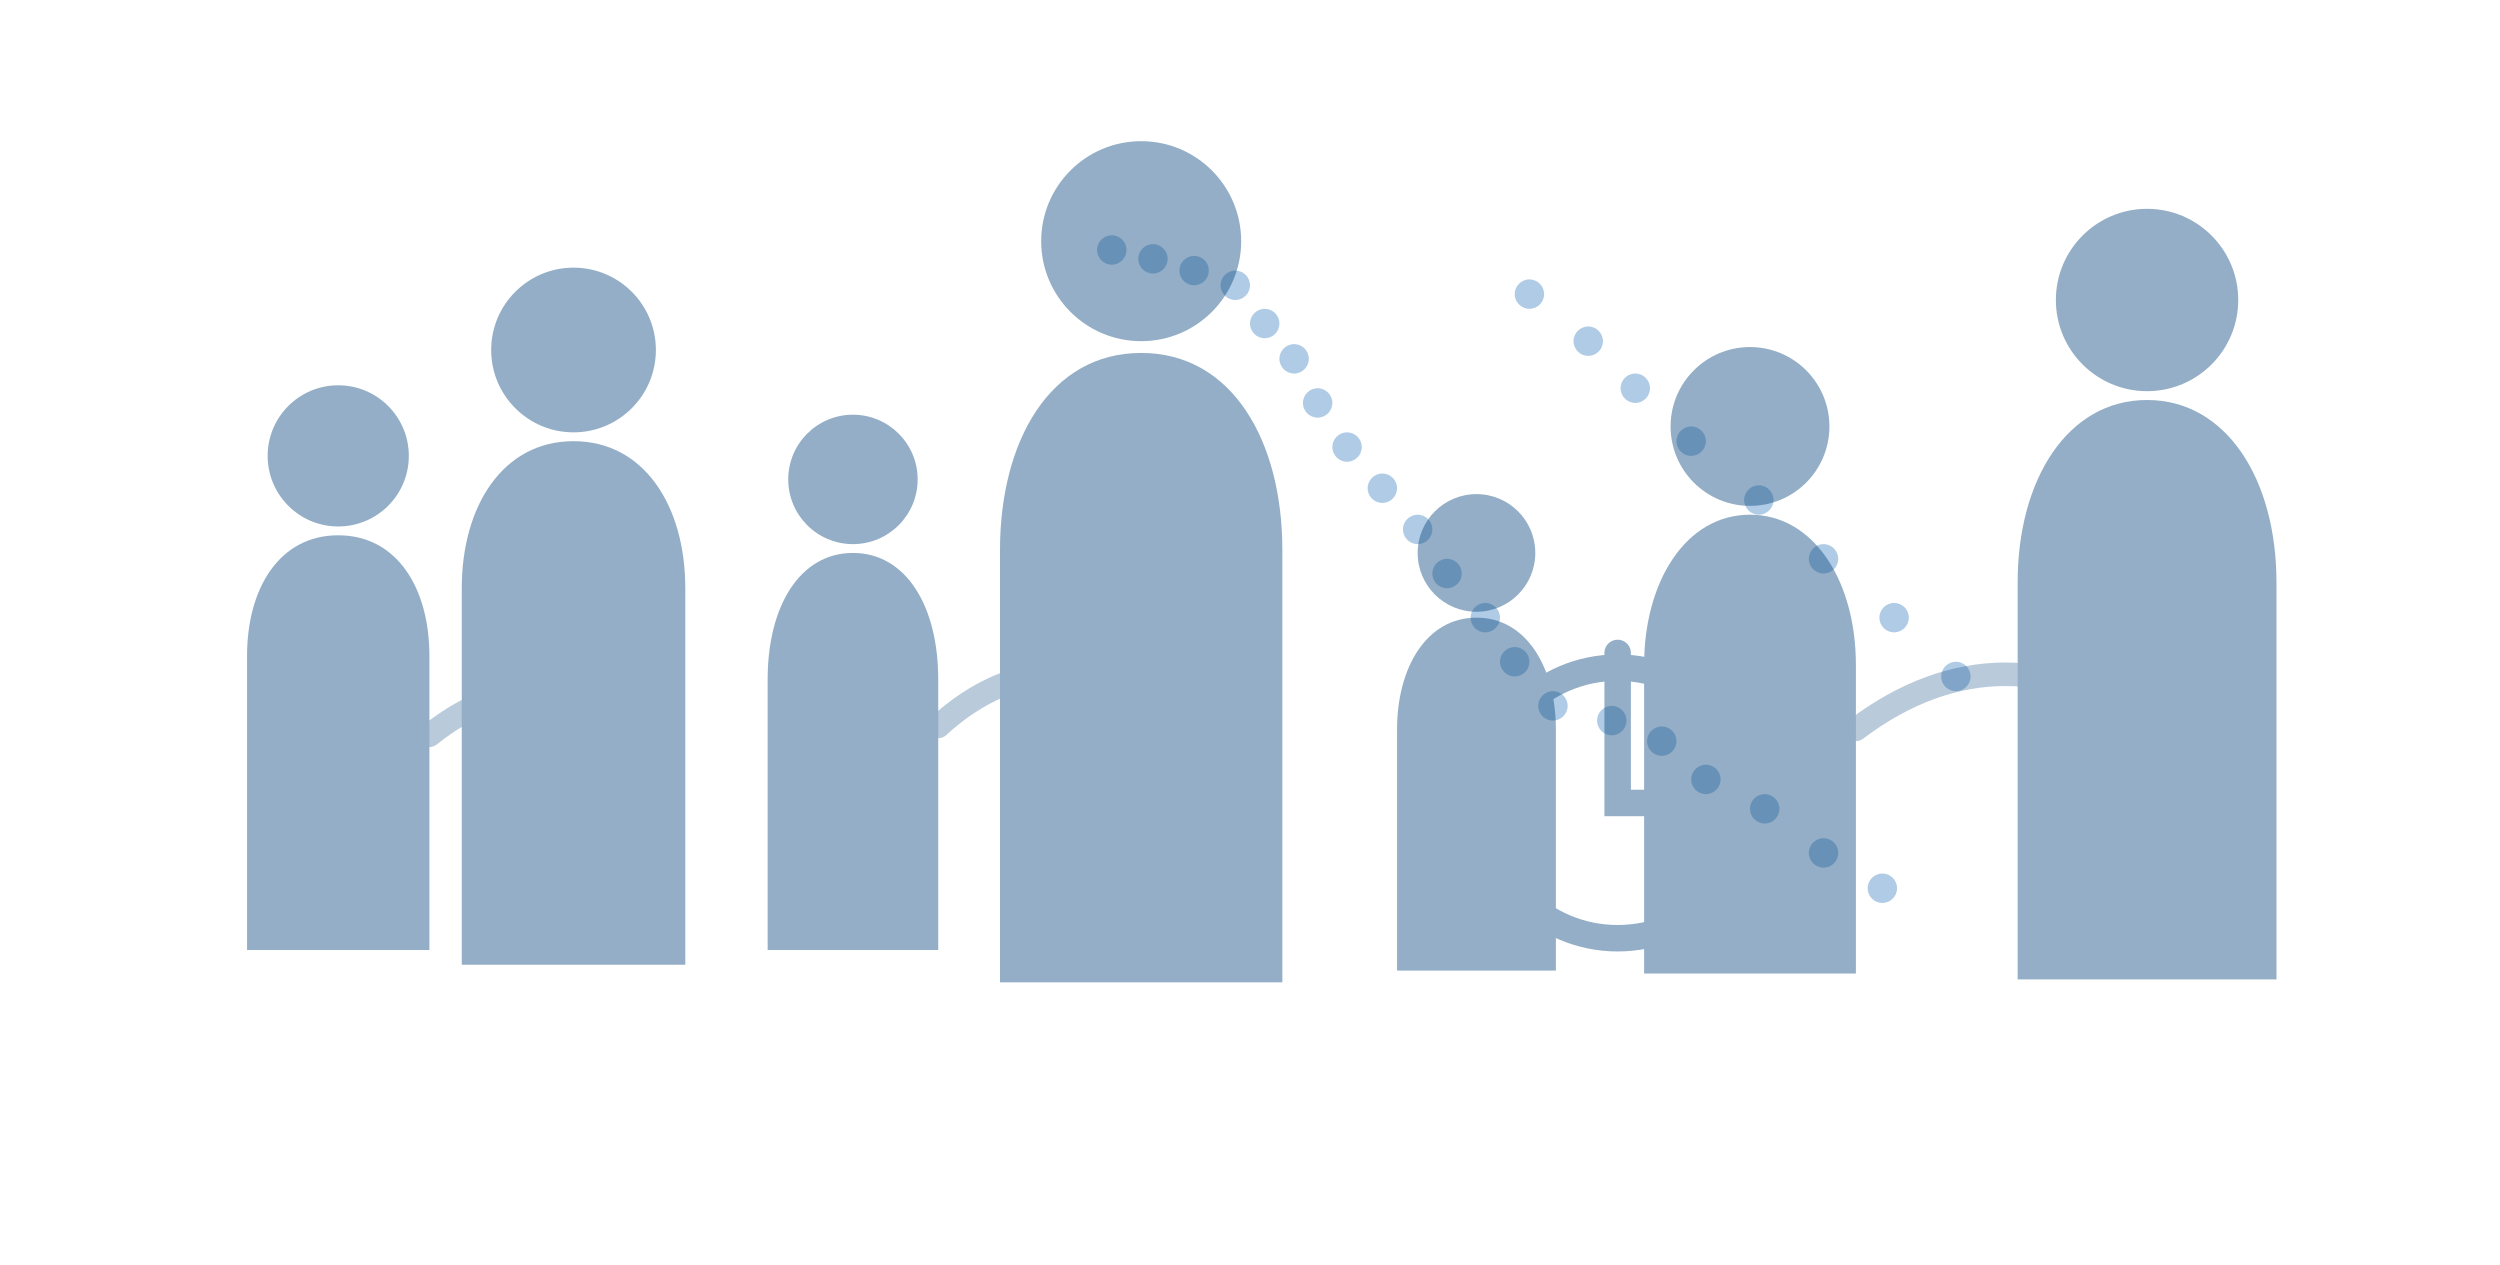
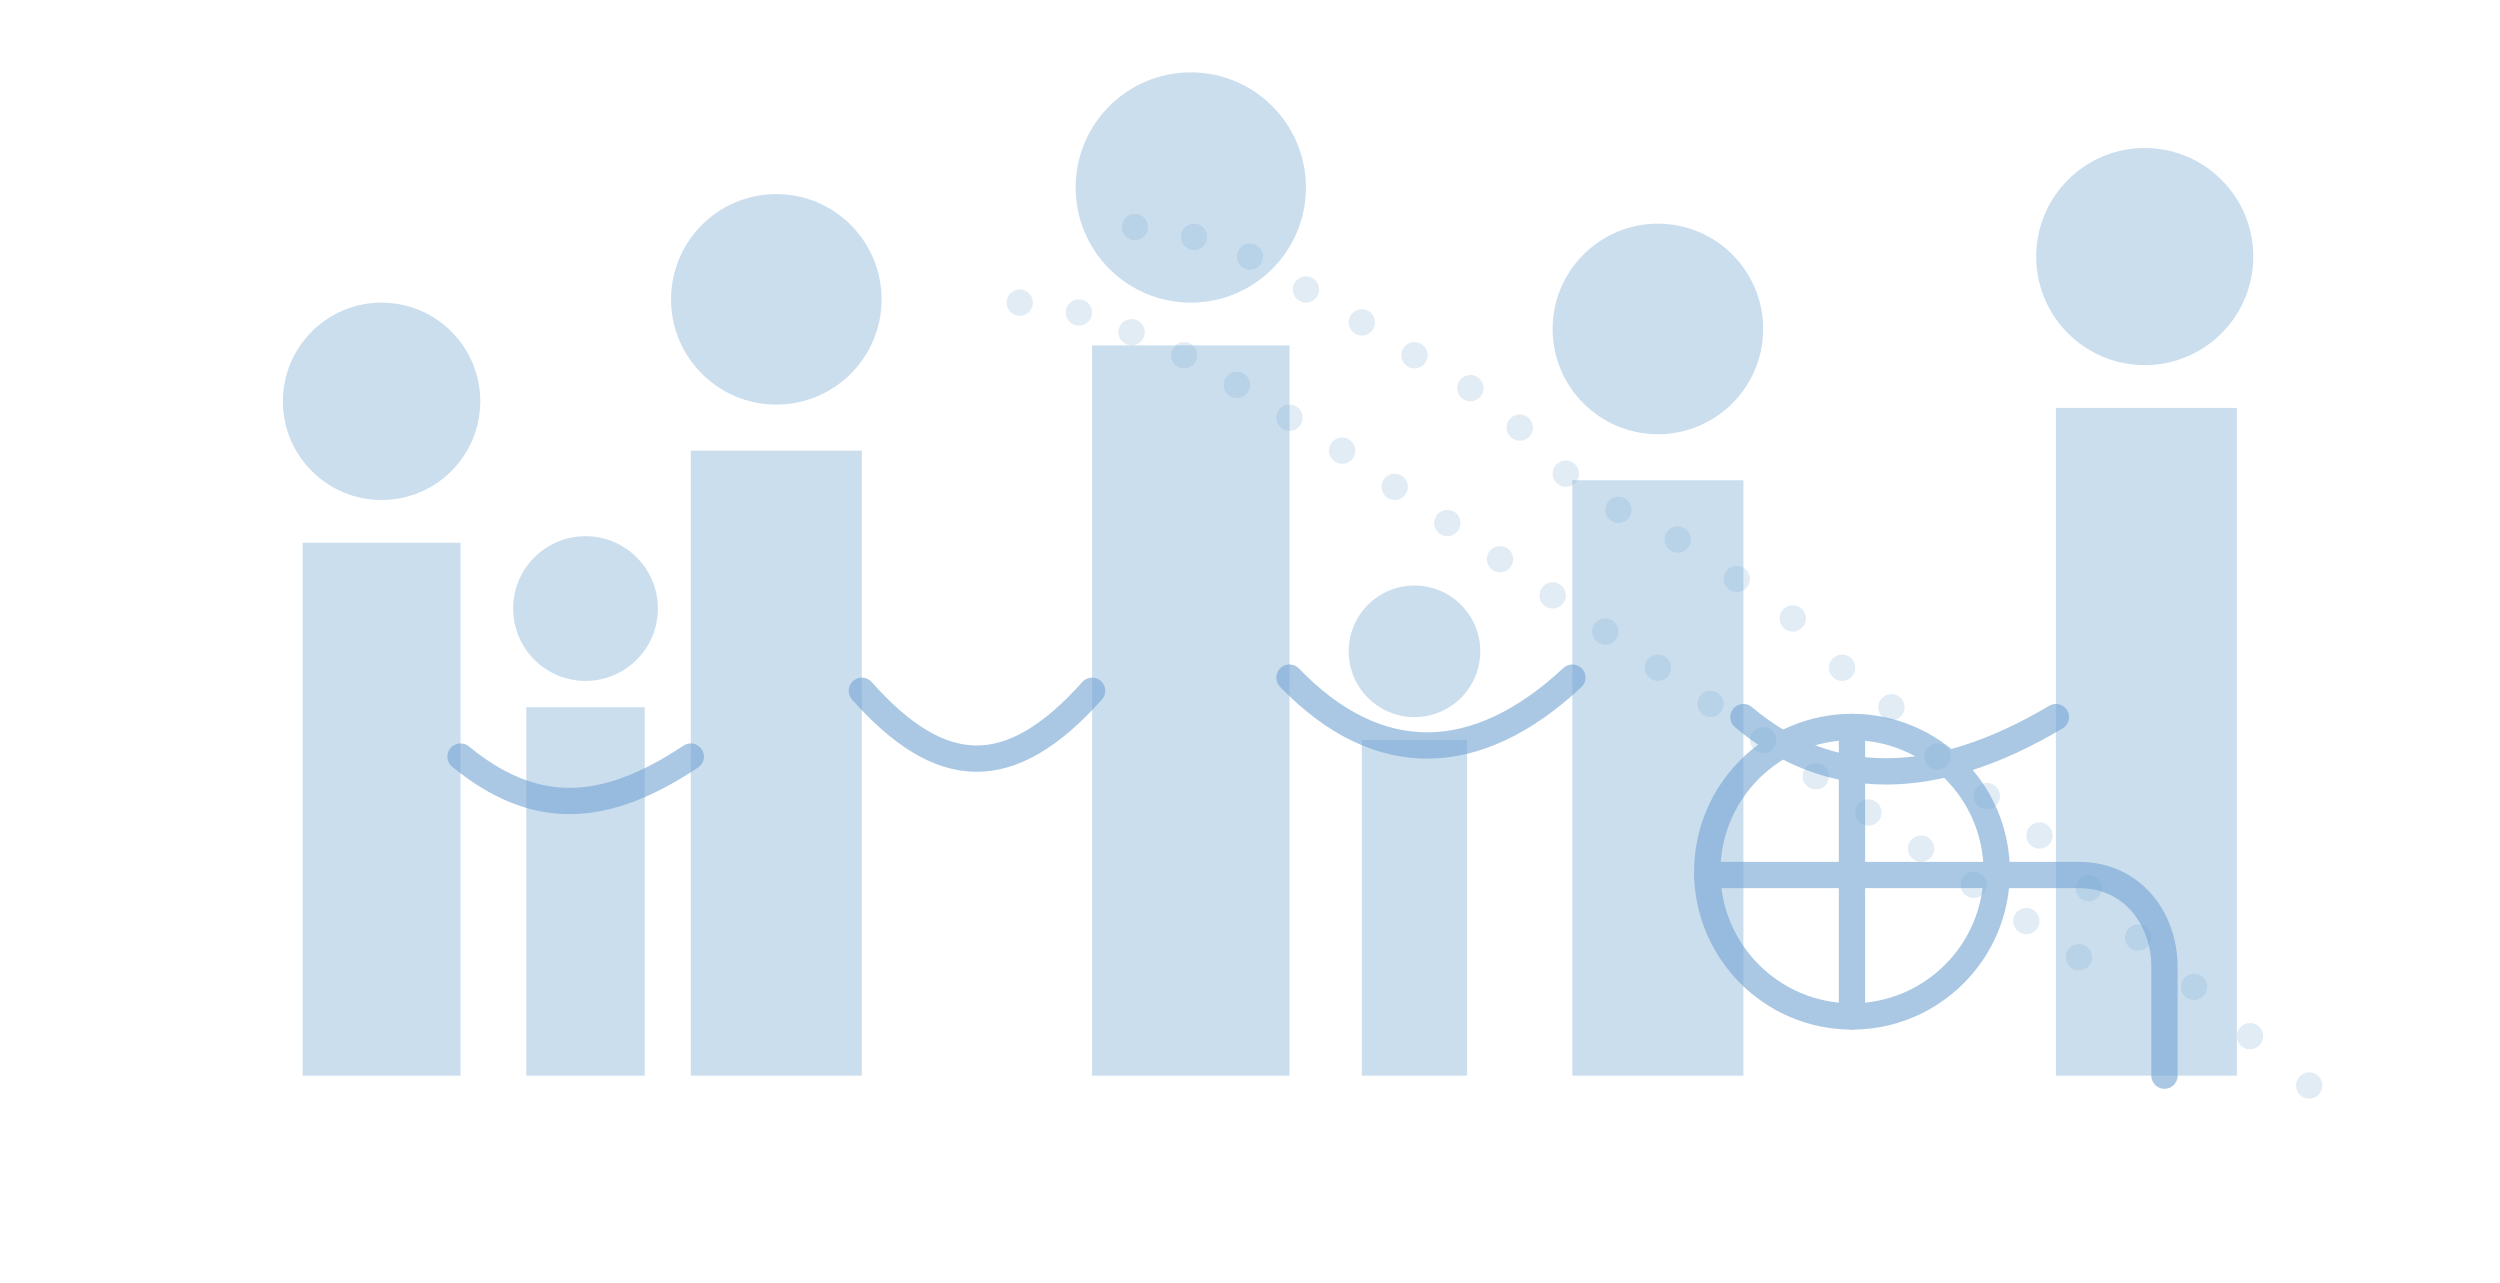
- <svg xmlns="http://www.w3.org/2000/svg" viewBox="0 0 850 430">
-   <g fill="#6fa1cf" opacity=".55">
-     <circle cx="378" cy="85" r="5" />
-     <circle cx="392" cy="88" r="5" />
-     <circle cx="406" cy="92" r="5" />
-     <circle cx="420" cy="97" r="5" />
-     <circle cx="430" cy="110" r="5" />
-     <circle cx="440" cy="122" r="5" />
-     <circle cx="448" cy="137" r="5" />
-     <circle cx="458" cy="152" r="5" />
-     <circle cx="470" cy="166" r="5" />
-     <circle cx="482" cy="180" r="5" />
-     <circle cx="492" cy="195" r="5" />
-     <circle cx="505" cy="210" r="5" />
-     <circle cx="515" cy="225" r="5" />
-     <circle cx="528" cy="240" r="5" />
-     <circle cx="548" cy="245" r="5" />
-     <circle cx="565" cy="252" r="5" />
-     <circle cx="580" cy="265" r="5" />
-     <circle cx="600" cy="275" r="5" />
-     <circle cx="620" cy="290" r="5" />
-     <circle cx="640" cy="302" r="5" />
-     <circle cx="520" cy="100" r="5" />
-     <circle cx="540" cy="116" r="5" />
-     <circle cx="556" cy="132" r="5" />
-     <circle cx="575" cy="150" r="5" />
-     <circle cx="598" cy="170" r="5" />
-     <circle cx="620" cy="190" r="5" />
-     <circle cx="644" cy="210" r="5" />
-     <circle cx="665" cy="230" r="5" />
+ <svg xmlns="http://www.w3.org/2000/svg" viewBox="0 0 760 390">
+   <defs>
+     <style>.b{fill:none;stroke:#76a7d3;stroke-width:8;stroke-linecap:round;stroke-linejoin:round;opacity:.62}.c{fill:#76a7d3;opacity:.38}.d{fill:#76a7d3;opacity:.22}</style>
+   </defs>
+   <g class="d">
+     <circle cx="345" cy="69" r="4" />
+     <circle cx="363" cy="72" r="4" />
+     <circle cx="380" cy="78" r="4" />
+     <circle cx="397" cy="88" r="4" />
+     <circle cx="414" cy="98" r="4" />
+     <circle cx="430" cy="108" r="4" />
+     <circle cx="447" cy="118" r="4" />
+     <circle cx="462" cy="130" r="4" />
+     <circle cx="476" cy="144" r="4" />
+     <circle cx="492" cy="155" r="4" />
+     <circle cx="510" cy="164" r="4" />
+     <circle cx="528" cy="176" r="4" />
+     <circle cx="545" cy="188" r="4" />
+     <circle cx="560" cy="203" r="4" />
+     <circle cx="575" cy="215" r="4" />
+     <circle cx="589" cy="230" r="4" />
+     <circle cx="604" cy="242" r="4" />
+     <circle cx="620" cy="254" r="4" />
+     <circle cx="635" cy="270" r="4" />
+     <circle cx="650" cy="285" r="4" />
+     <circle cx="667" cy="300" r="4" />
+     <circle cx="684" cy="315" r="4" />
+     <circle cx="702" cy="330" r="4" />
+     <circle cx="310" cy="92" r="4" />
+     <circle cx="328" cy="95" r="4" />
+     <circle cx="344" cy="101" r="4" />
+     <circle cx="360" cy="108" r="4" />
+     <circle cx="376" cy="117" r="4" />
+     <circle cx="392" cy="127" r="4" />
+     <circle cx="408" cy="137" r="4" />
+     <circle cx="424" cy="148" r="4" />
+     <circle cx="440" cy="159" r="4" />
+     <circle cx="456" cy="170" r="4" />
+     <circle cx="472" cy="181" r="4" />
+     <circle cx="488" cy="192" r="4" />
+     <circle cx="504" cy="203" r="4" />
+     <circle cx="520" cy="214" r="4" />
+     <circle cx="536" cy="225" r="4" />
+     <circle cx="552" cy="236" r="4" />
+     <circle cx="568" cy="247" r="4" />
+     <circle cx="584" cy="258" r="4" />
+     <circle cx="600" cy="269" r="4" />
+     <circle cx="616" cy="280" r="4" />
+     <circle cx="632" cy="291" r="4" />
  </g>
-   <g fill="#0f4c81" opacity=".45">
-     <path d="M115 182c20 0 31 18 31 41v100H84V223c0-23 11-41 31-41z" />
-     <circle cx="115" cy="155" r="24" />
-     <path d="M195 150c24 0 38 22 38 50v128h-76V200c0-28 14-50 38-50z" />
-     <circle cx="195" cy="119" r="28" />
-     <path d="M290 188c18 0 29 18 29 43v92h-58v-92c0-25 11-43 29-43z" />
-     <circle cx="290" cy="163" r="22" />
-     <path d="M388 120c31 0 48 30 48 67v147h-96V187c0-37 17-67 48-67z" />
-     <circle cx="388" cy="82" r="34" />
-     <path d="M502 210c17 0 27 17 27 38v82h-54v-82c0-21 10-38 27-38z" />
-     <circle cx="502" cy="188" r="20" />
-     <path d="M595 175c22 0 36 23 36 51v105h-72V226c0-28 14-51 36-51z" />
-     <circle cx="595" cy="145" r="27" />
-     <path d="M730 136c27 0 44 27 44 62v135h-88V198c0-35 17-62 44-62z" />
-     <circle cx="730" cy="102" r="31" />
-     <circle cx="550" cy="273" r="46" fill="none" stroke="#0f4c81" stroke-width="9" />
-     <path d="M550 222v51h50" fill="none" stroke="#0f4c81" stroke-width="9" stroke-linecap="round" />
-     <path d="M146 250c25-20 51-20 77 0M319 247c26-24 59-25 85 0M631 248c33-25 69-25 101 0" fill="none" stroke="#0f4c81" stroke-width="8" stroke-linecap="round" opacity=".65" />
+   <g class="c">
+     <path d="M92 165h48v162H92z" rx="22" />
+     <circle cx="116" cy="122" r="30" />
+     <path d="M210 137h52v190h-52z" rx="25" />
+     <circle cx="236" cy="91" r="32" />
+     <path d="M332 105h60v222h-60z" rx="30" />
+     <circle cx="362" cy="57" r="35" />
+     <path d="M478 146h52v181h-52z" rx="25" />
+     <circle cx="504" cy="100" r="32" />
+     <path d="M625 124h55v203h-55z" rx="26" />
+     <circle cx="652" cy="78" r="33" />
+     <path d="M160 215h36v112h-36z" rx="18" />
+     <circle cx="178" cy="185" r="22" />
+     <path d="M414 225h32v102h-32z" rx="16" />
+     <circle cx="430" cy="198" r="20" />
+   </g>
+   <g class="b">
+     <path d="M140 230c22 18 43 18 70 0M262 210c24 27 45 28 70 0M392 206c27 28 57 27 86 0M530 218c26 22 58 22 95 0" />
+     <circle cx="563" cy="265" r="44" />
+     <path d="M563 221v88M519 266h88M604 266h28c16 0 26 13 26 28v33" />
  </g>
</svg>
